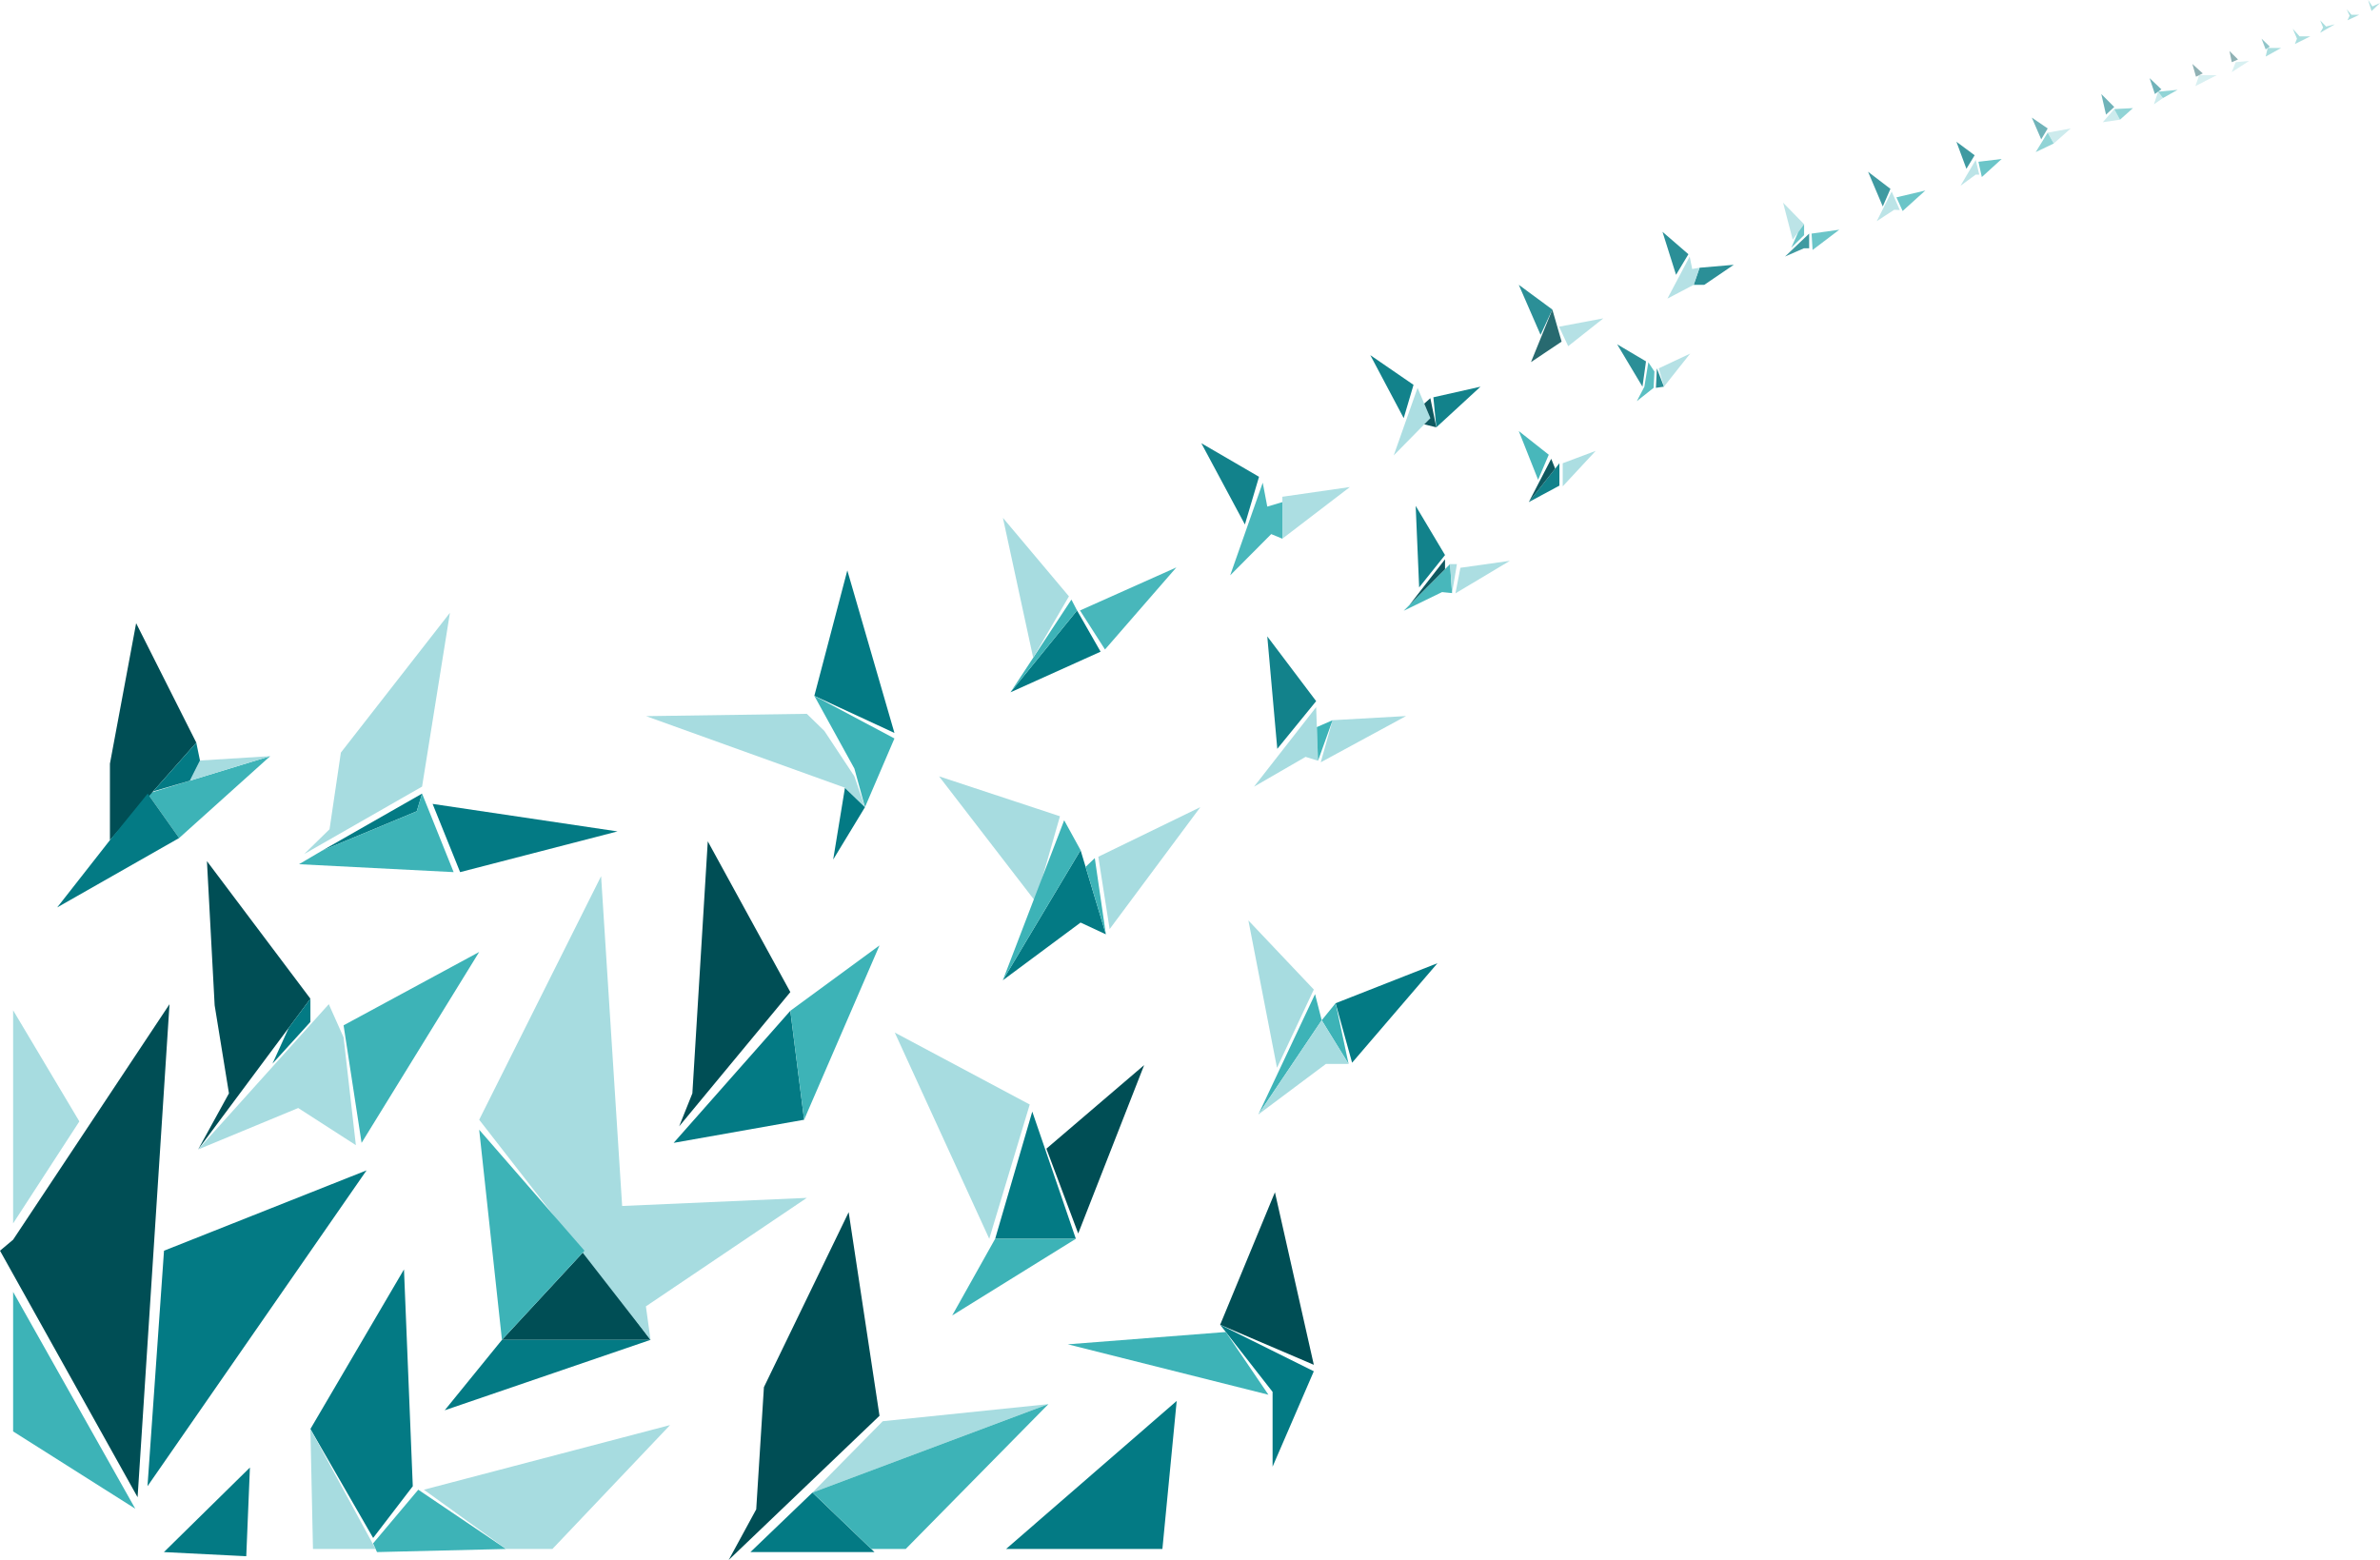
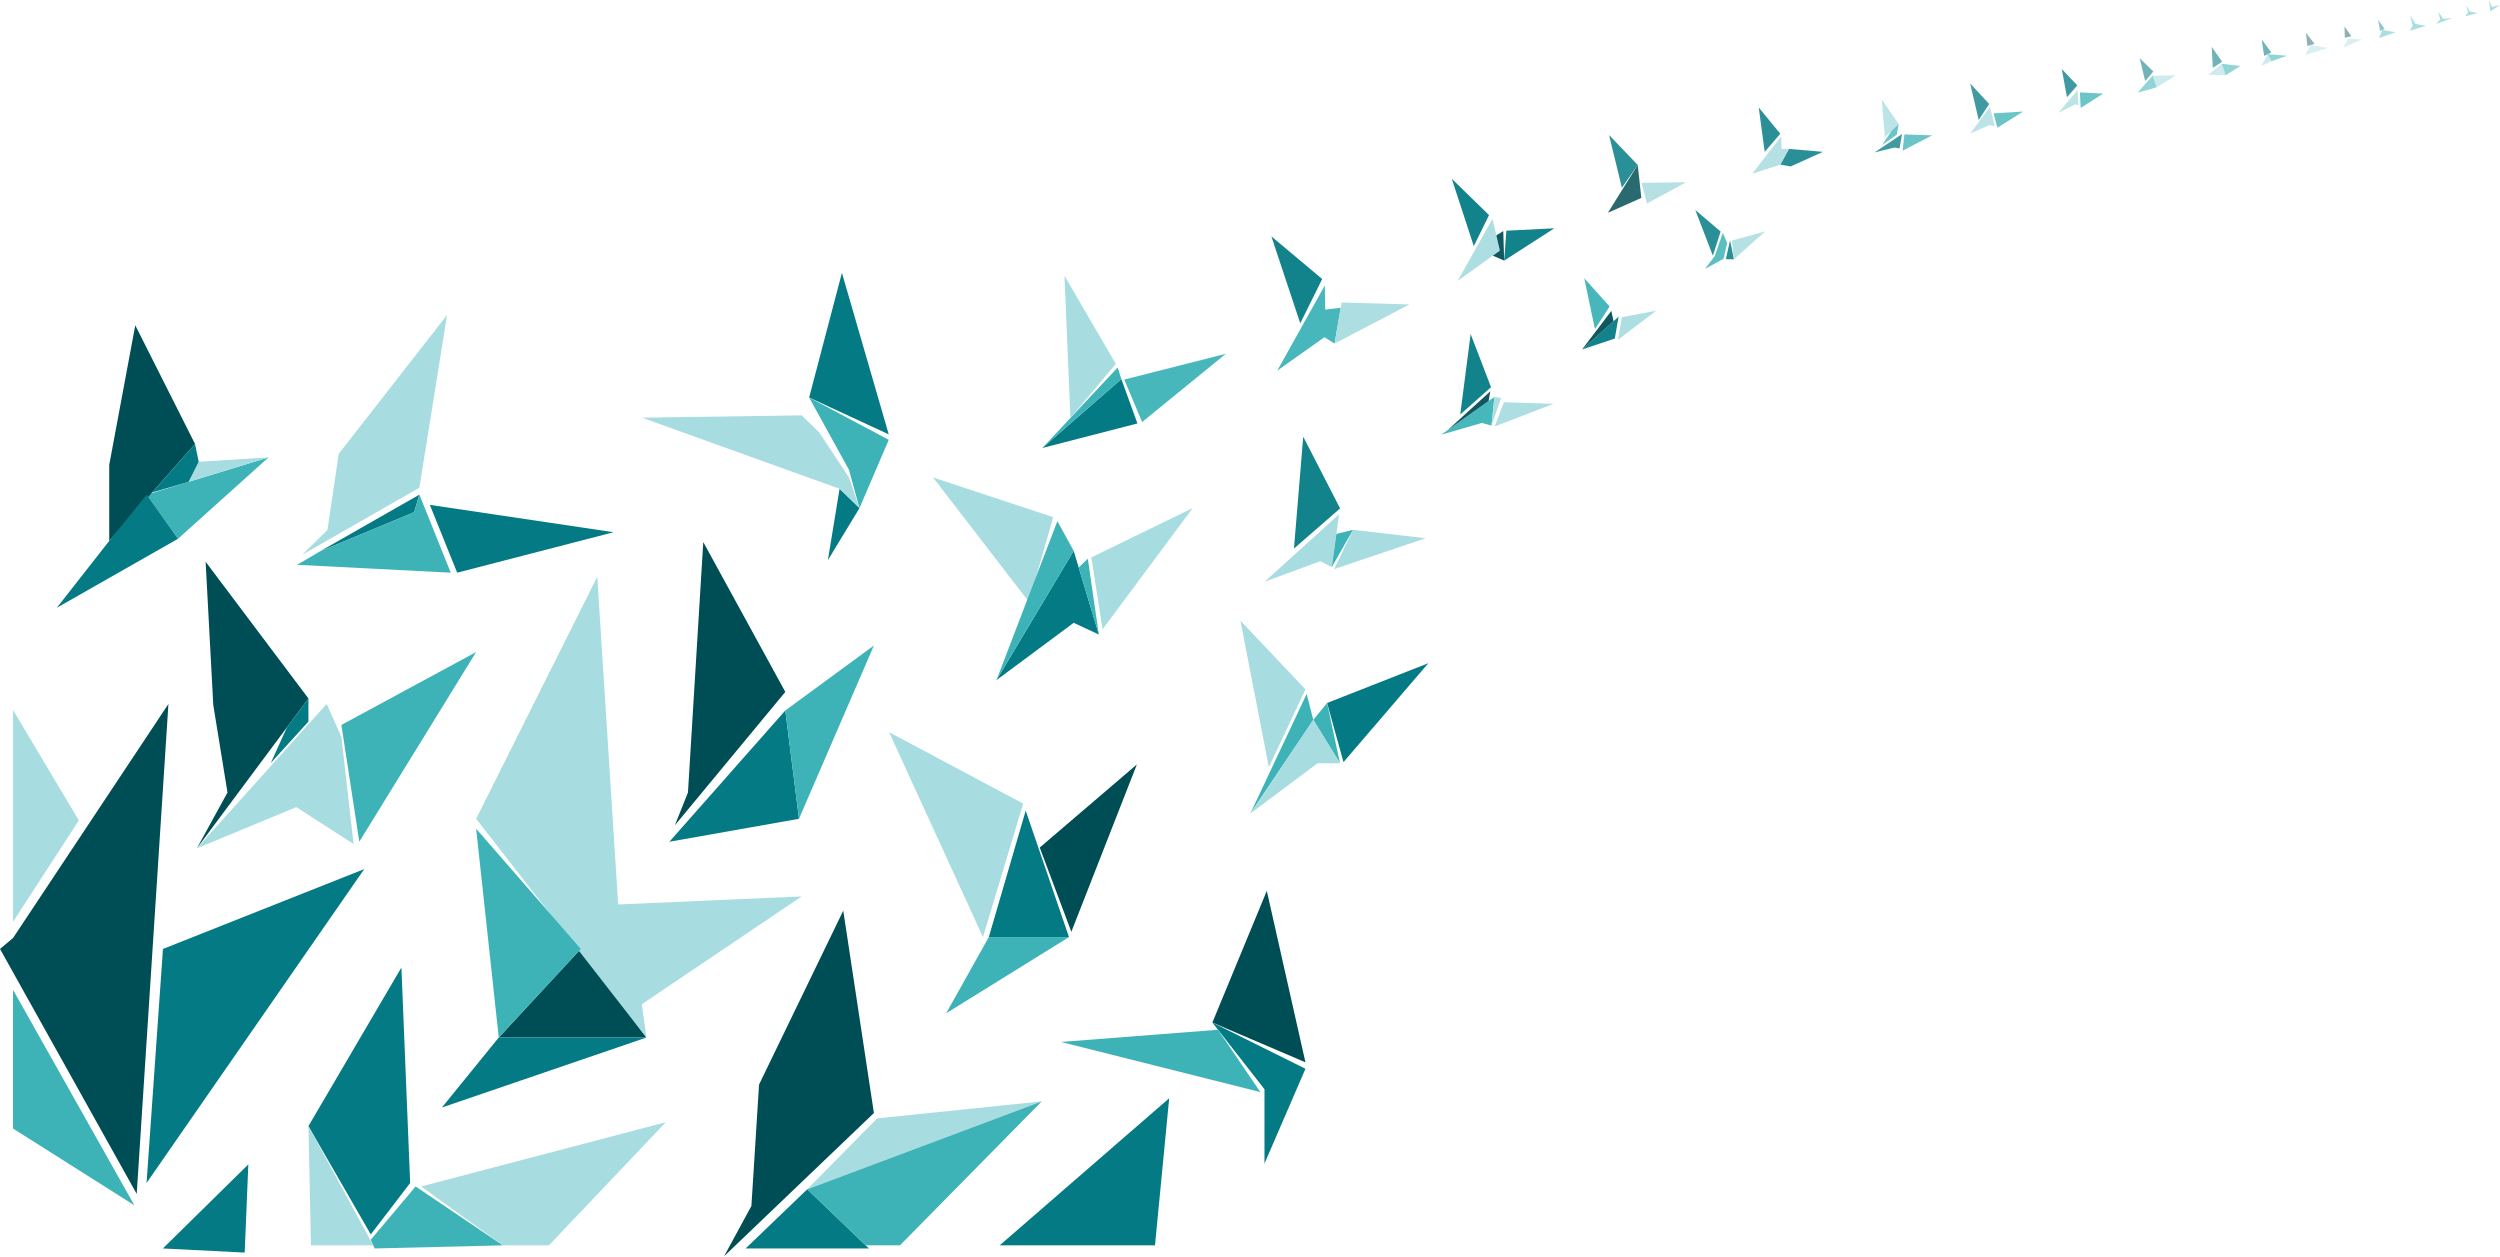
- <svg xmlns="http://www.w3.org/2000/svg" id="Layer_1" data-name="Layer 1" viewBox="0 0 1462.71 958.93">
+ <svg xmlns="http://www.w3.org/2000/svg" id="Layer_1" data-name="Layer 1" viewBox="0 0 1546.31 777.04">
  <defs>
    <style>
      .cls-1, .cls-2, .cls-3 {
        opacity: .76;
      }

      .cls-1, .cls-2, .cls-3, .cls-4, .cls-5, .cls-6, .cls-7, .cls-8, .cls-9, .cls-10, .cls-11, .cls-12, .cls-13, .cls-14, .cls-15, .cls-16, .cls-17, .cls-18, .cls-19, .cls-20, .cls-21, .cls-22 {
        stroke-width: 0px;
      }

      .cls-1, .cls-5, .cls-9, .cls-13, .cls-18, .cls-22 {
        fill: #037a84;
      }

      .cls-2, .cls-6, .cls-10, .cls-15, .cls-16, .cls-20 {
        fill: #a7dce0;
      }

      .cls-3, .cls-7, .cls-11, .cls-14, .cls-17, .cls-19 {
        fill: #3db3b7;
      }

      .cls-4, .cls-5, .cls-6, .cls-7 {
        opacity: .84;
      }

      .cls-4, .cls-8, .cls-12, .cls-21 {
        fill: #004e55;
      }

      .cls-8, .cls-9, .cls-10, .cls-11 {
        opacity: .44;
      }

      .cls-12, .cls-13, .cls-14, .cls-15 {
        opacity: .94;
      }

      .cls-16, .cls-17, .cls-18 {
        opacity: .57;
      }
    </style>
  </defs>
-   <polygon class="cls-21" points="8.06 762.06 104.18 617.29 84.56 920.37 0 768.83 8.06 762.06" />
-   <polygon class="cls-21" points="521.58 745.15 469.49 852.71 464.76 927.81 447.85 958.93 540.53 870.3 521.58 745.15" />
-   <polygon class="cls-21" points="359.22 768.83 308.49 823.63 399.81 823.63 359.22 768.83" />
-   <polygon class="cls-21" points="127.18 529.35 190.77 613.91 121.77 706.59 140.71 672.09 131.92 617.97 127.18 529.35" />
-   <polygon class="cls-21" points="434.99 517.17 485.73 609.85 427.68 679.97 417.4 692.38 425.52 672.09 434.99 517.17" />
-   <polygon class="cls-22" points="723.18 861.17 618.32 952.17 714.39 952.17 723.18 861.17" />
-   <polygon class="cls-22" points="100.8 768.83 90.65 913.6 225.28 719.44 100.8 768.83" />
-   <polygon class="cls-22" points="248.28 780.33 190.77 878.42 229.33 945.4 253.69 913.6 248.28 780.33" />
-   <polygon class="cls-22" points="308.49 823.63 273.31 866.92 399.81 823.63 308.49 823.63" />
-   <polygon class="cls-22" points="485.73 621.35 414.02 702.53 494.19 688.32 485.73 621.35" />
-   <polygon class="cls-22" points="265.87 494.17 282.78 536.11 379.52 511.08 265.87 494.17" />
-   <polygon class="cls-22" points="259.4 487.84 256.14 498.7 197.86 522.95 259.4 487.84" />
-   <polygon class="cls-22" points="520.75 350.64 500.48 427.75 549.71 450.55 520.75 350.64" />
-   <polygon class="cls-22" points="519.3 484.22 531.61 496.16 512.06 528.38 519.3 484.22" />
-   <polygon class="cls-22" points="661.93 375.26 676.41 400.6 621.02 425.57 661.93 375.26" />
-   <polygon class="cls-13" points="773.78 293.09 765.09 322.41 738.31 272.45 773.78 293.09" />
-   <polygon class="cls-13" points="880.93 244.22 882.74 262.68 909.89 237.7 880.93 244.22" />
-   <polygon class="cls-5" points="954.05 190.28 946.81 205.85 933.42 175.08 954.05 190.28" />
-   <polygon class="cls-5" points="1030.07 168.93 1037.67 156.26 1021.74 142.5 1030.07 168.93" />
-   <polygon class="cls-5" points="1044.55 164.58 1040.93 175.08 1047.44 175.08 1065.54 162.77 1044.55 164.58" />
-   <polygon class="cls-1" points="1161.83 116.08 1157.13 126.93 1148.08 105.58 1161.83 116.08" />
-   <polygon class="cls-1" points="1202.37 87.12 1208.53 103.77 1213.59 95.44 1202.37 87.12" />
-   <polygon class="cls-18" points="1248.71 72.27 1254.5 85.67 1258.48 78.97 1248.71 72.27" />
-   <polygon class="cls-18" points="1294.32 70.47 1291.42 57.8 1299.39 65.76 1294.32 70.47" />
-   <polygon class="cls-18" points="1324.36 57.8 1321.1 48.02 1328.34 54.9 1324.36 57.8" />
-   <polygon class="cls-1" points="1097.04 157.7 1108.62 152.64 1111.88 152.64 1111.88 143.59 1097.04 157.7" />
-   <polygon class="cls-5" points="1011.61 222.14 1009.43 237.7 993.87 211.64 1011.61 222.14" />
-   <polygon class="cls-13" points="939.57 308.65 958.39 284.76 958.39 298.52 939.57 308.65" />
-   <polygon class="cls-13" points="778.85 391.19 785 460.32 808.89 431 778.85 391.19" />
-   <polygon class="cls-22" points="664.1 522.59 679.66 574.35 664.1 567.11 616.32 602.59 664.1 522.59" />
-   <polygon class="cls-22" points="820.84 616.7 830.98 653.26 883.46 592.09 820.84 616.7" />
-   <polygon class="cls-21" points="749.89 814.35 783.55 732.9 807.45 838.96 749.89 814.35" />
-   <polygon class="cls-22" points="782.11 901.59 782.11 855.61 749.89 814.35 807.45 842.94 782.11 901.59" />
-   <polygon class="cls-21" points="703.19 654.71 643.1 706.11 662.65 758.24 703.19 654.71" />
-   <polygon class="cls-22" points="634.42 683.31 611.61 761.5 661.2 761.5 634.42 683.31" />
-   <polygon class="cls-22" points="499.32 917.48 461.18 954.09 537.46 954.09 499.32 917.48" />
-   <polygon class="cls-22" points="100.74 954.09 153.6 902.1 151.35 956.63 100.74 954.09" />
-   <polygon class="cls-19" points="485.73 621.35 540.53 581.16 494.19 688.32 485.73 621.35" />
-   <polygon class="cls-19" points="611.61 761.5 585.2 808.64 661.2 761.5 611.61 761.5" />
-   <polygon class="cls-19" points="231.7 954.09 229.28 948.76 257.06 915.74 311.01 952.17 231.7 954.09" />
-   <polygon class="cls-19" points="8.06 794.15 83.13 927.42 8.06 879.91 8.06 794.15" />
-   <polygon class="cls-19" points="211.16 630.28 222.23 702.53 294.5 585.19 211.16 630.28" />
-   <polygon class="cls-19" points="256.14 498.7 259.4 487.84 278.8 536.11 183.78 531.24 197.86 522.95 256.14 498.7" />
-   <polygon class="cls-19" points="90.78 487.84 166.07 464.81 110.1 515.14 90.78 487.84" />
-   <polygon class="cls-19" points="500.48 427.75 525.1 472.46 531.61 496.16 549.71 453.94 500.48 427.75" />
-   <polygon class="cls-19" points="661.93 375.26 658.47 368.58 621.02 425.57 661.93 375.26" />
-   <polygon class="cls-14" points="776.06 296.71 756.04 353.68 781.27 328.32 788.12 331.14 788.12 308.65 778.85 311.41 776.06 296.71" />
-   <polygon class="cls-20" points="166.07 464.81 122.9 467.5 116.65 479.92 166.07 464.81" />
-   <polygon class="cls-20" points="259.4 483.53 276.52 376.69 209.5 462.62 202.53 509.74 186.94 525 259.4 483.53" />
-   <polygon class="cls-20" points="294.5 688.32 369.42 538.6 382.36 741.33 495.84 736.35 396.96 803.04 399.81 823.63 294.5 688.32" />
-   <polygon class="cls-20" points="549.92 634.74 632.86 678.95 607.98 761.5 549.92 634.74" />
-   <polygon class="cls-20" points="675 526.66 681.97 571.12 737.71 496.16 675 526.66" />
-   <polygon class="cls-20" points="651.44 501.77 636.41 554.2 577.12 477.22 651.44 501.77" />
-   <polygon class="cls-20" points="819 442.72 811.7 468.6 864.12 440.17 819 442.72" />
-   <polygon class="cls-20" points="767.24 565.81 807.45 608.28 784.82 656.39 767.24 565.81" />
-   <polygon class="cls-15" points="788.12 331.14 788.12 305.36 829.62 299.38 788.12 331.14" />
-   <polygon class="cls-15" points="960.43 284.76 960.43 298.96 980.68 277.16 960.43 284.76" />
-   <polyline class="cls-21" points="83.67 383.09 120.64 456.51 67.56 516.45 67.56 469.45" />
-   <polygon class="cls-8" points="1349.62 47.16 1347.38 39.3 1353.79 45.13 1349.62 47.16" />
-   <polygon class="cls-8" points="1371.61 38.23 1370.2 31.34 1375.45 36.58 1371.61 38.23" />
-   <polygon class="cls-9" points="1392.44 30.37 1389.91 23.76 1394.96 28.62 1392.44 30.37" />
-   <polygon class="cls-22" points="120.64 456.51 122.9 467.5 116.65 479.92 94.1 486.48 120.64 456.51" />
-   <polygon class="cls-22" points="67.56 516.45 35.15 557.8 110.1 515.14 90.78 487.84 67.56 516.45" />
-   <polyline class="cls-22" points="190.77 613.91 190.77 628.2 167.47 653.84 177.48 631.76" />
-   <polygon class="cls-20" points="202.07 617.29 211.16 637.67 218.71 703.94 183.27 681.11 121.77 706.59 202.07 617.29" />
-   <polygon class="cls-20" points="411.81 876.01 339.51 952.17 311.01 952.17 260.5 915.74 411.81 876.01" />
-   <polygon class="cls-20" points="190.77 878.42 192.35 952.17 230.83 952.17 190.77 878.42" />
-   <polygon class="cls-20" points="542.52 873.64 499.32 917.48 644.33 863.13 542.52 873.64" />
-   <polygon class="cls-19" points="556.65 952.17 535.46 952.17 499.32 917.48 644.33 863.13 556.65 952.17" />
-   <polygon class="cls-19" points="656.24 826.36 779.55 857.36 753.37 818.8 656.24 826.36" />
-   <polygon class="cls-19" points="773.37 685.07 808.21 611.1 812.3 627.17 773.37 685.07" />
-   <polygon class="cls-19" points="828.82 653.99 820.84 616.7 812.3 627.17 828.82 653.99" />
-   <polygon class="cls-20" points="773.37 685.07 814.92 653.99 828.82 653.99 812.3 627.17 773.37 685.07" />
-   <polygon class="cls-20" points="808.89 434.68 770.69 483.58 802.38 465.26 810.03 467.65 808.89 434.68" />
-   <polyline class="cls-19" points="809.32 446.95 819 442.72 810.03 467.65" />
-   <polygon class="cls-19" points="667.2 532.89 672.84 527.49 679.66 574.35 667.2 532.89" />
-   <polygon class="cls-19" points="654.02 504.24 664.1 522.59 616.32 602.59 654.02 504.24" />
-   <polygon class="cls-14" points="663.75 375.26 679.11 399.25 722.97 348.8 663.75 375.26" />
-   <polygon class="cls-20" points="616.38 318.32 656.95 366.57 634.98 404.33 616.38 318.32" />
-   <polygon class="cls-20" points="397.08 440.22 519.3 484.22 531.61 496.16 525.1 477.22 506.66 449.33 495.84 438.79 397.08 440.22" />
-   <polygon class="cls-20" points="8.06 752.04 48.77 689.34 8.06 621.04 8.06 752.04" />
-   <polygon class="cls-19" points="294.5 694.46 308.49 823.63 359.22 768.83 294.5 694.46" />
-   <polygon class="cls-14" points="862.7 375.44 891.19 346.75 892.41 364.58 886.27 363.97 862.7 375.44" />
-   <polygon class="cls-14" points="951.85 279.53 945.29 294.9 933.42 264.98 951.85 279.53" />
-   <polygon class="cls-5" points="1018.29 226.43 1022.63 237.7 1017.69 238.41 1018.29 226.43" />
-   <polygon class="cls-13" points="872.19 361.1 888.09 341.2 870.05 310.95 872.19 361.1" />
-   <polygon class="cls-12" points="866.29 371.82 888.09 343.8 888.09 349.87 866.29 371.82" />
-   <polygon class="cls-15" points="894.48 364.75 927.94 344.74 897.54 349.02 894.48 364.75" />
-   <polygon class="cls-15" points="891.19 346.75 895.4 346.75 892.41 364.58 891.19 346.75" />
-   <polygon class="cls-13" points="862.7 257.04 868.73 236.57 842.17 218.31 862.7 257.04" />
-   <polygon class="cls-15" points="856.56 279.94 871.22 238.41 875.31 248.12 879.07 257.04 856.56 279.94" />
-   <polygon class="cls-12" points="879.07 244.77 875.31 248.12 879.07 257.04 875.31 260.86 882.74 262.68 879.07 244.77" />
-   <polygon class="cls-12" points="939.57 308.65 953.36 282.03 955.79 288.06 939.57 308.65" />
-   <polygon class="cls-4" points="940.91 222.6 954.05 190.28 959.74 210 940.91 222.6" />
-   <polygon class="cls-6" points="985.41 195.69 958.18 200.82 963.78 212.8 985.41 195.69" />
-   <polygon class="cls-6" points="1038.45 157.7 1024.76 183.56 1040.93 175.08 1044.55 164.58 1040.01 165.35 1038.45 157.7" />
-   <polygon class="cls-2" points="1108.77 137.82 1101.77 147.31 1095.86 124.6 1108.77 137.82" />
-   <polygon class="cls-2" points="1162.6 117.75 1153.42 135.95 1164.15 128.95 1167.58 129.11 1162.6 117.75" />
-   <polygon class="cls-2" points="1214.25 98.3 1204.91 114.17 1214.25 107.33 1216.42 107.33 1214.25 98.3" />
-   <polygon class="cls-16" points="1292.34 75.12 1299.39 67.04 1302.92 73.57 1292.34 75.12" />
-   <polygon class="cls-16" points="1326.34 56.36 1323.77 64.13 1329.37 60.24 1326.34 56.36" />
-   <polygon class="cls-10" points="1351.55 46.22 1349.28 52.91 1362.35 46.22 1351.55 46.22" />
-   <polygon class="cls-10" points="1374.01 38.23 1371.61 44.32 1382.26 37.48 1374.01 38.23" />
-   <polygon class="cls-6" points="1019.43 226.43 1022.63 237.7 1038.75 217.35 1019.43 226.43" />
-   <polygon class="cls-7" points="1005.97 246.59 1010.62 237.7 1013.05 222.71 1016.79 228.38 1016.29 238.41 1005.97 246.59" />
-   <polygon class="cls-3" points="1113.37 143.59 1113.98 153.67 1130.41 141.2 1113.37 143.59" />
-   <polygon class="cls-3" points="1108.77 137.82 1108.77 144.53 1100.89 152.31 1105.14 142.74 1108.77 137.82" />
-   <polygon class="cls-3" points="1165.5 121.31 1169.33 129.71 1183.28 117.11 1165.5 121.31" />
-   <polygon class="cls-3" points="1215.9 99.44 1218 108.83 1230.23 97.71 1215.9 99.44" />
-   <polygon class="cls-17" points="1258.48 81.53 1251.1 93.51 1262.22 88.2 1258.48 81.53" />
-   <polygon class="cls-17" points="1299.39 67.04 1310.89 66.46 1302.92 73.57 1299.39 67.04" />
-   <polygon class="cls-17" points="1326.34 56.36 1338.32 55.22 1329.37 60.24 1326.34 56.36" />
-   <polygon class="cls-11" points="1393.68 29.5 1392.44 34.78 1401.93 29.5 1393.68 29.5" />
-   <polygon class="cls-11" points="1409.1 17.66 1411.69 23.76 1410.4 27.06 1419.85 22.36 1413.3 22.36 1409.1 17.66" />
-   <polygon class="cls-11" points="1425.9 12.48 1427.75 16.92 1425.9 20.14 1434.92 14.95 1429.61 16.31 1425.9 12.48" />
-   <polygon class="cls-11" points="1442.21 5.68 1444.06 9.64 1442.7 12.48 1449.99 9.08 1445.17 9.08 1442.21 5.68" />
-   <polygon class="cls-11" points="1455.42 0 1457.52 6.79 1462.71 1.85 1458.02 3.95 1455.42 0" />
-   <polygon class="cls-16" points="1258.48 81.53 1272.61 78.97 1262.22 88.2 1258.48 81.53" />
+   <polygon class="cls-21" points="8.06 580.18 104.18 435.4 84.56 738.48 0 586.94 8.06 580.18" />
+   <polygon class="cls-21" points="521.58 563.26 469.49 670.83 464.76 745.92 447.85 777.04 540.53 688.42 521.58 563.26" />
+   <polygon class="cls-21" points="359.22 586.94 308.49 641.74 399.81 641.74 359.22 586.94" />
+   <polygon class="cls-21" points="127.18 347.46 190.77 432.02 121.77 524.7 140.71 490.2 131.92 436.08 127.18 347.46" />
+   <polygon class="cls-21" points="434.99 335.28 485.73 427.96 427.68 498.08 417.4 510.5 425.52 490.2 434.99 335.28" />
+   <polygon class="cls-22" points="723.18 679.28 618.32 770.28 714.39 770.28 723.18 679.28" />
+   <polygon class="cls-22" points="100.8 586.94 90.65 731.71 225.28 537.56 100.8 586.94" />
+   <polygon class="cls-22" points="248.28 598.44 190.77 696.53 229.33 763.51 253.69 731.71 248.28 598.44" />
+   <polygon class="cls-22" points="308.49 641.74 273.31 685.03 399.81 641.74 308.49 641.74" />
+   <polygon class="cls-22" points="485.73 439.46 414.02 520.64 494.19 506.44 485.73 439.46" />
+   <polygon class="cls-22" points="265.87 312.28 282.78 354.22 379.52 329.19 265.87 312.28" />
+   <polygon class="cls-22" points="259.4 305.95 256.14 316.81 197.86 341.06 259.4 305.95" />
+   <polygon class="cls-22" points="520.75 168.75 500.48 245.86 549.71 268.66 520.75 168.75" />
+   <polygon class="cls-22" points="519.3 302.33 531.61 314.27 512.06 346.49 519.3 302.33" />
+   <polygon class="cls-22" points="693.58 234.47 703.53 261.91 644.7 277.08 693.58 234.47" />
+   <polygon class="cls-13" points="817.81 172.58 804.25 199.99 786.37 146.2 817.81 172.58" />
+   <polygon class="cls-13" points="931.72 142.69 930.36 161.19 961.37 141.21 931.72 142.69" />
+   <polygon class="cls-5" points="1012.97 102.01 1003.18 116.12 995.23 83.51 1012.97 102.01" />
+   <polygon class="cls-5" points="1091.51 93.93 1101.16 82.74 1087.82 66.47 1091.51 93.93" />
+   <polygon class="cls-5" points="1106.52 92.12 1101.17 101.84 1107.59 102.95 1127.52 93.91 1106.52 92.12" />
+   <polygon class="cls-1" points="1230.36 64.32 1223.87 74.22 1218.59 51.63 1230.36 64.32" />
+   <polygon class="cls-1" points="1275.25 42.7 1278.47 60.15 1284.88 52.81 1275.25 42.7" />
+   <polygon class="cls-18" points="1323.43 35.97 1326.86 50.16 1331.92 44.24 1323.43 35.97" />
+   <polygon class="cls-18" points="1368.68 41.96 1367.99 28.99 1374.48 38.19 1368.68 41.96" />
+   <polygon class="cls-18" points="1400.45 34.6 1398.9 24.42 1404.87 32.43 1400.45 34.6" />
+   <polygon class="cls-1" points="1159.41 94.29 1171.69 91.27 1174.9 91.83 1176.45 82.91 1159.41 94.29" />
+   <polygon class="cls-5" points="1064.25 143.21 1059.46 158.18 1048.56 129.85 1064.25 143.21" />
+   <polygon class="cls-13" points="978.52 216.18 1001.14 195.85 998.8 209.4 978.52 216.18" />
+   <polygon class="cls-13" points="806.08 270.1 800.35 339.28 828.89 314.46 806.08 270.1" />
+   <polygon class="cls-22" points="664.1 340.7 679.66 392.46 664.1 385.22 616.32 420.7 664.1 340.7" />
+   <polygon class="cls-22" points="820.84 434.81 830.98 471.38 883.46 410.2 820.84 434.81" />
+   <polygon class="cls-21" points="749.89 632.46 783.55 551.01 807.45 657.07 749.89 632.46" />
+   <polygon class="cls-22" points="782.11 719.7 782.11 673.73 749.89 632.46 807.45 661.06 782.11 719.7" />
+   <polygon class="cls-21" points="703.19 472.82 643.1 524.23 662.65 576.35 703.19 472.82" />
+   <polygon class="cls-22" points="634.42 501.42 611.61 579.61 661.2 579.61 634.42 501.42" />
+   <polygon class="cls-22" points="499.32 735.59 461.18 772.2 537.46 772.2 499.32 735.59" />
+   <polygon class="cls-22" points="100.74 772.2 153.6 720.21 151.35 774.75 100.74 772.2" />
+   <polygon class="cls-19" points="485.73 439.46 540.53 399.28 494.19 506.44 485.73 439.46" />
+   <polygon class="cls-19" points="611.61 579.61 585.2 626.76 661.2 579.61 611.61 579.61" />
+   <polygon class="cls-19" points="231.7 772.2 229.28 766.87 257.06 733.85 311.01 770.28 231.7 772.2" />
+   <polygon class="cls-19" points="8.06 612.26 83.13 745.53 8.06 698.02 8.06 612.26" />
+   <polygon class="cls-19" points="211.16 448.39 222.23 520.64 294.5 403.3 211.16 448.39" />
+   <polygon class="cls-19" points="256.14 316.81 259.4 305.95 278.8 354.22 183.78 349.35 197.86 341.06 256.14 316.81" />
+   <polygon class="cls-19" points="90.78 305.95 166.07 282.92 110.1 333.25 90.78 305.95" />
+   <polygon class="cls-19" points="500.48 245.86 525.1 290.57 531.61 314.27 549.71 272.05 500.48 245.86" />
+   <polygon class="cls-19" points="693.58 234.47 691.32 227.3 644.7 277.08 693.58 234.47" />
+   <polygon class="cls-14" points="819.44 176.53 790 229.26 819.18 208.57 825.45 212.51 829.28 190.36 819.68 191.49 819.44 176.53" />
+   <polygon class="cls-20" points="166.07 282.92 122.9 285.61 116.65 298.03 166.07 282.92" />
+   <polygon class="cls-20" points="259.4 301.64 276.52 194.8 209.5 280.74 202.53 327.85 186.94 343.11 259.4 301.64" />
+   <polygon class="cls-20" points="294.5 506.44 369.42 356.71 382.36 559.44 495.84 554.46 396.96 621.15 399.81 641.74 294.5 506.44" />
+   <polygon class="cls-20" points="549.92 452.86 632.86 497.06 607.98 579.61 549.92 452.86" />
+   <polygon class="cls-20" points="675 344.77 681.97 389.23 737.71 314.27 675 344.77" />
+   <polygon class="cls-20" points="651.44 319.89 636.41 372.31 577.12 295.33 651.44 319.89" />
+   <polygon class="cls-20" points="836.85 327.72 825.25 351.98 881.75 332.91 836.85 327.72" />
+   <polygon class="cls-20" points="767.24 383.92 807.45 426.39 784.82 474.5 767.24 383.92" />
+   <polygon class="cls-15" points="825.45 212.51 829.84 187.11 871.75 188.3 825.45 212.51" />
+   <polygon class="cls-15" points="1003.15 196.2 1000.73 210.19 1024.4 192.16 1003.15 196.2" />
+   <polyline class="cls-21" points="83.67 201.2 120.64 274.62 67.56 334.56 67.56 287.56" />
+   <polygon class="cls-8" points="1427.14 28.43 1426.28 20.3 1431.61 27.14 1427.14 28.43" />
+   <polygon class="cls-8" points="1450.34 23.38 1450.13 16.35 1454.4 22.41 1450.34 23.38" />
+   <polygon class="cls-9" points="1472.2 19.18 1470.84 12.25 1474.99 17.89 1472.2 19.18" />
+   <polygon class="cls-22" points="120.64 274.62 122.9 285.61 116.65 298.03 94.1 304.59 120.64 274.62" />
+   <polygon class="cls-22" points="67.56 334.56 35.15 375.91 110.1 333.25 90.78 305.95 67.56 334.56" />
+   <polyline class="cls-22" points="190.77 432.02 190.77 446.31 167.47 471.95 177.48 449.87" />
+   <polygon class="cls-20" points="202.07 435.4 211.16 455.79 218.71 522.05 183.27 499.23 121.77 524.7 202.07 435.4" />
+   <polygon class="cls-20" points="411.81 694.12 339.51 770.28 311.01 770.28 260.5 733.85 411.81 694.12" />
+   <polygon class="cls-20" points="190.77 696.53 192.35 770.28 230.83 770.28 190.77 696.53" />
+   <polygon class="cls-20" points="542.52 691.75 499.32 735.59 644.33 681.24 542.52 691.75" />
+   <polygon class="cls-19" points="556.65 770.28 535.46 770.28 499.32 735.59 644.33 681.24 556.65 770.28" />
+   <polygon class="cls-19" points="656.24 644.47 779.55 675.48 753.37 636.92 656.24 644.47" />
+   <polygon class="cls-19" points="773.37 503.18 808.21 429.21 812.3 445.28 773.37 503.18" />
+   <polygon class="cls-19" points="828.82 472.11 820.84 434.81 812.3 445.28 828.82 472.11" />
+   <polygon class="cls-20" points="773.37 503.18 814.92 472.11 828.82 472.11 812.3 445.28 773.37 503.18" />
+   <polygon class="cls-20" points="828.27 318.08 782.28 359.75 816.64 347.11 823.76 350.76 828.27 318.08" />
+   <polyline class="cls-19" points="826.59 330.24 836.85 327.72 823.76 350.76" />
+   <polygon class="cls-19" points="667.2 351.01 672.84 345.6 679.66 392.46 667.2 351.01" />
+   <polygon class="cls-19" points="654.02 322.35 664.1 340.7 616.32 420.7 654.02 322.35" />
+   <polygon class="cls-14" points="695.38 234.78 706.42 261.04 758.24 218.81 695.38 234.78" />
+   <polygon class="cls-20" points="658.41 170.6 690.17 225.06 662.07 258.53 658.41 170.6" />
+   <polygon class="cls-20" points="397.08 258.34 519.3 302.33 531.61 314.27 525.1 295.33 506.66 267.45 495.84 256.9 397.08 258.34" />
+   <polygon class="cls-20" points="8.06 570.15 48.77 507.45 8.06 439.15 8.06 570.15" />
+   <polygon class="cls-19" points="294.5 512.57 308.49 641.74 359.22 586.94 294.5 512.57" />
+   <polygon class="cls-14" points="891.38 268.89 924.35 245.47 922.52 263.25 916.56 261.6 891.38 268.89" />
+   <polygon class="cls-14" points="995.58 189.58 986.5 203.6 979.9 172.1 995.58 189.58" />
+   <polygon class="cls-5" points="1070.11 148.59 1072.46 160.43 1067.47 160.28 1070.11 148.59" />
+   <polygon class="cls-13" points="903.19 256.37 922.24 239.48 909.63 206.59 903.19 256.37" />
+   <polygon class="cls-12" points="895.54 265.93 921.79 242.04 920.76 248.02 895.54 265.93" />
+   <polygon class="cls-15" points="924.52 263.77 960.9 249.76 930.22 248.79 924.52 263.77" />
+   <polygon class="cls-15" points="924.35 245.47 928.5 246.19 922.52 263.25 924.35 245.47" />
+   <polygon class="cls-13" points="911.57 152.22 921.01 133.07 897.95 110.55 911.57 152.22" />
+   <polygon class="cls-15" points="901.62 173.73 923.15 135.31 925.52 145.58 927.7 155.01 901.62 173.73" />
+   <polygon class="cls-12" points="929.8 142.92 925.52 145.58 927.7 155.01 923.35 158.13 930.36 161.19 929.8 142.92" />
+   <polygon class="cls-12" points="978.52 216.18 996.64 192.3 998.01 198.66 978.52 216.18" />
+   <polygon class="cls-4" points="994.51 131.62 1012.97 102.01 1015.21 122.41 994.51 131.62" />
+   <polygon class="cls-6" points="1042.94 112.69 1015.24 113.1 1018.72 125.86 1042.94 112.69" />
+   <polygon class="cls-6" points="1101.69 84.3 1083.79 107.44 1101.17 101.84 1106.52 92.12 1101.92 92.1 1101.69 84.3" />
+   <polygon class="cls-2" points="1174.37 76.7 1165.85 84.85 1163.9 61.47 1174.37 76.7" />
+   <polygon class="cls-2" points="1230.83 66.1 1218.68 82.47 1230.45 77.4 1233.8 78.14 1230.83 66.1" />
+   <polygon class="cls-2" points="1285.04 55.74 1273.13 69.79 1283.5 64.63 1285.64 65.01 1285.04 55.74" />
+   <polygon class="cls-16" points="1365.94 46.22 1374.26 39.45 1376.63 46.49 1365.94 46.22" />
+   <polygon class="cls-16" points="1402.64 33.52 1398.78 40.74 1404.96 37.87 1402.64 33.52" />
+   <polygon class="cls-10" points="1429.21 27.83 1425.83 34.04 1439.85 29.67 1429.21 27.83" />
+   <polygon class="cls-10" points="1452.71 23.79 1449.3 29.38 1460.96 24.45 1452.71 23.79" />
+   <polygon class="cls-6" points="1071.22 148.78 1072.46 160.43 1091.81 143.12 1071.22 148.78" />
+   <polygon class="cls-7" points="1054.53 166.35 1060.63 158.38 1065.58 144.02 1068.3 150.25 1066.09 160.04 1054.53 166.35" />
+   <polygon class="cls-3" points="1177.91 83.16 1176.8 93.21 1195.12 83.71 1177.91 83.16" />
+   <polygon class="cls-3" points="1174.37 76.7 1173.22 83.31 1164.13 89.64 1169.95 80.93 1174.37 76.7" />
+   <polygon class="cls-3" points="1233.08 70.1 1235.42 79.03 1251.32 68.99 1233.08 70.1" />
+   <polygon class="cls-3" points="1286.47 57.15 1286.94 66.76 1300.88 57.89 1286.47 57.15" />
+   <polygon class="cls-17" points="1331.48 46.76 1322.17 57.31 1334.03 53.97 1331.48 46.76" />
+   <polygon class="cls-17" points="1374.26 39.45 1385.7 40.84 1376.63 46.49 1374.26 39.45" />
+   <polygon class="cls-17" points="1402.64 33.52 1414.64 34.44 1404.96 37.87 1402.64 33.52" />
+   <polygon class="cls-11" points="1473.58 18.55 1471.45 23.54 1481.71 19.95 1473.58 18.55" />
+   <polygon class="cls-11" points="1490.79 9.51 1492.3 15.96 1490.46 18.99 1500.57 15.97 1494.12 14.85 1490.79 9.51" />
+   <polygon class="cls-11" points="1508.22 7.26 1509.29 11.96 1506.92 14.81 1516.69 11.23 1511.22 11.67 1508.22 7.26" />
+   <polygon class="cls-11" points="1525.45 3.35 1526.6 7.56 1524.78 10.12 1532.54 8.02 1527.79 7.2 1525.45 3.35" />
+   <polygon class="cls-11" points="1539.44 0 1540.35 7.05 1546.31 3.07 1541.33 4.34 1539.44 0" />
+   <polygon class="cls-16" points="1331.48 46.76 1345.84 46.65 1334.03 53.97 1331.48 46.76" />
</svg>
